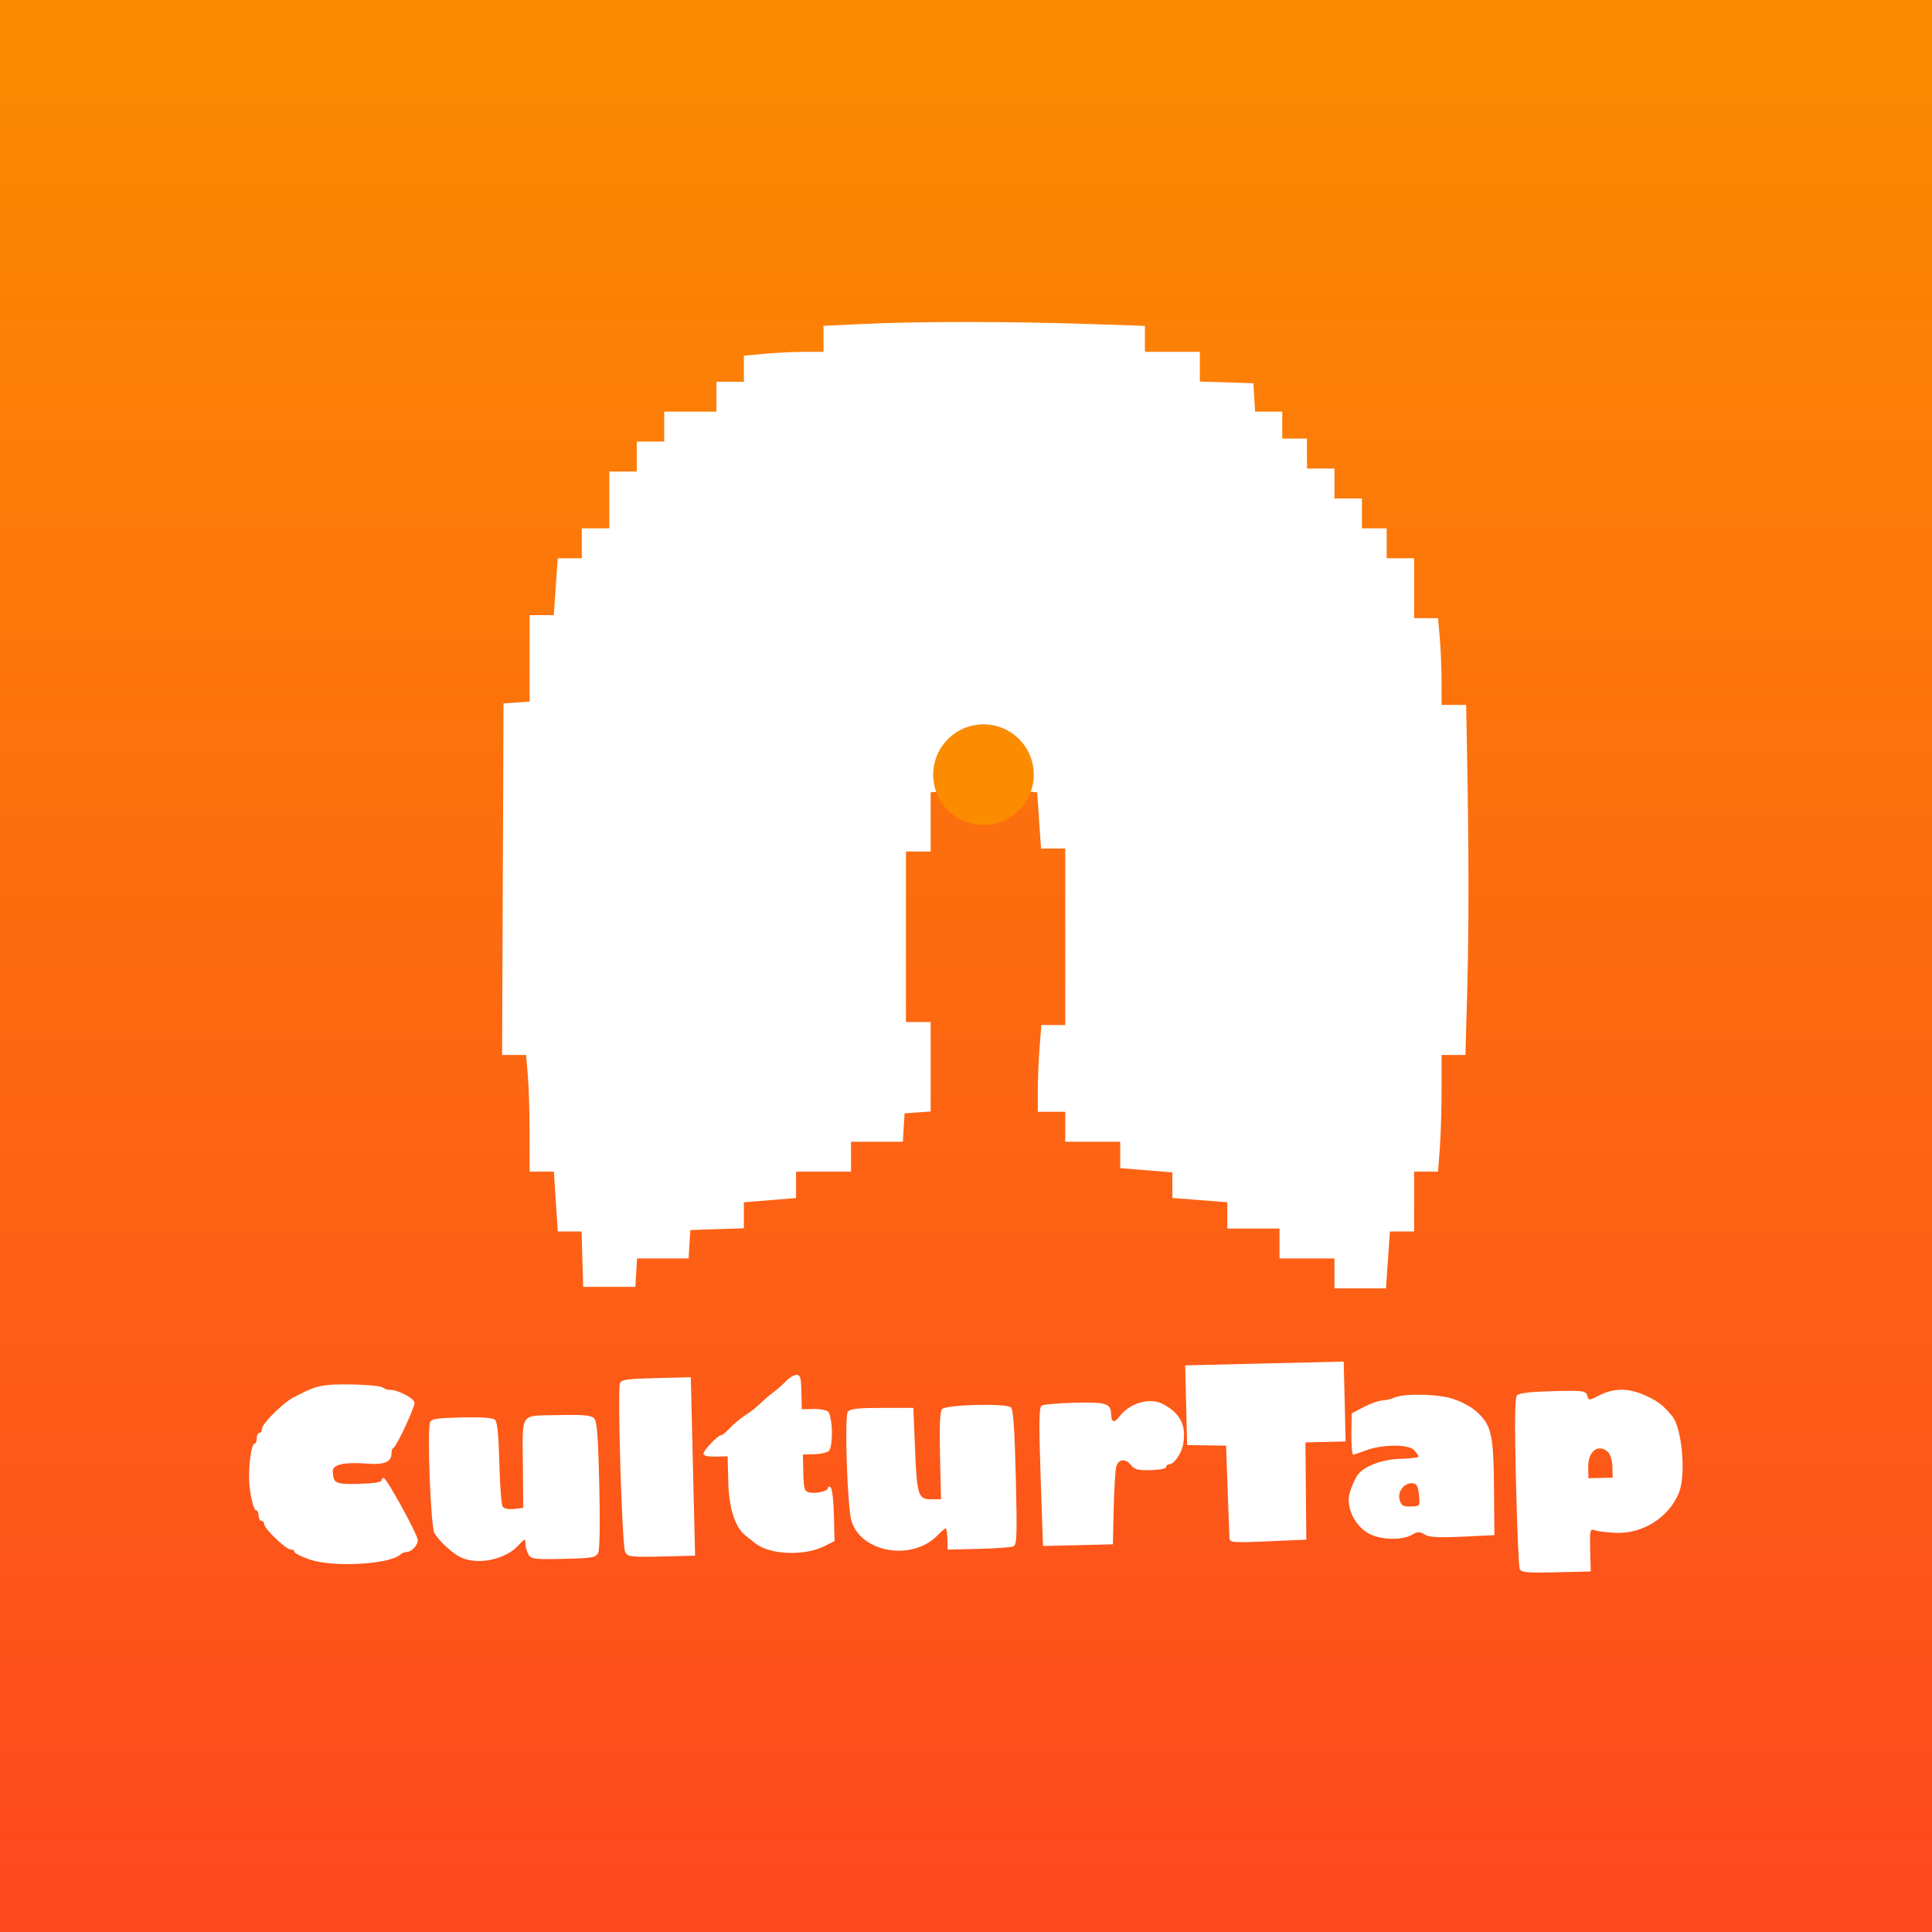
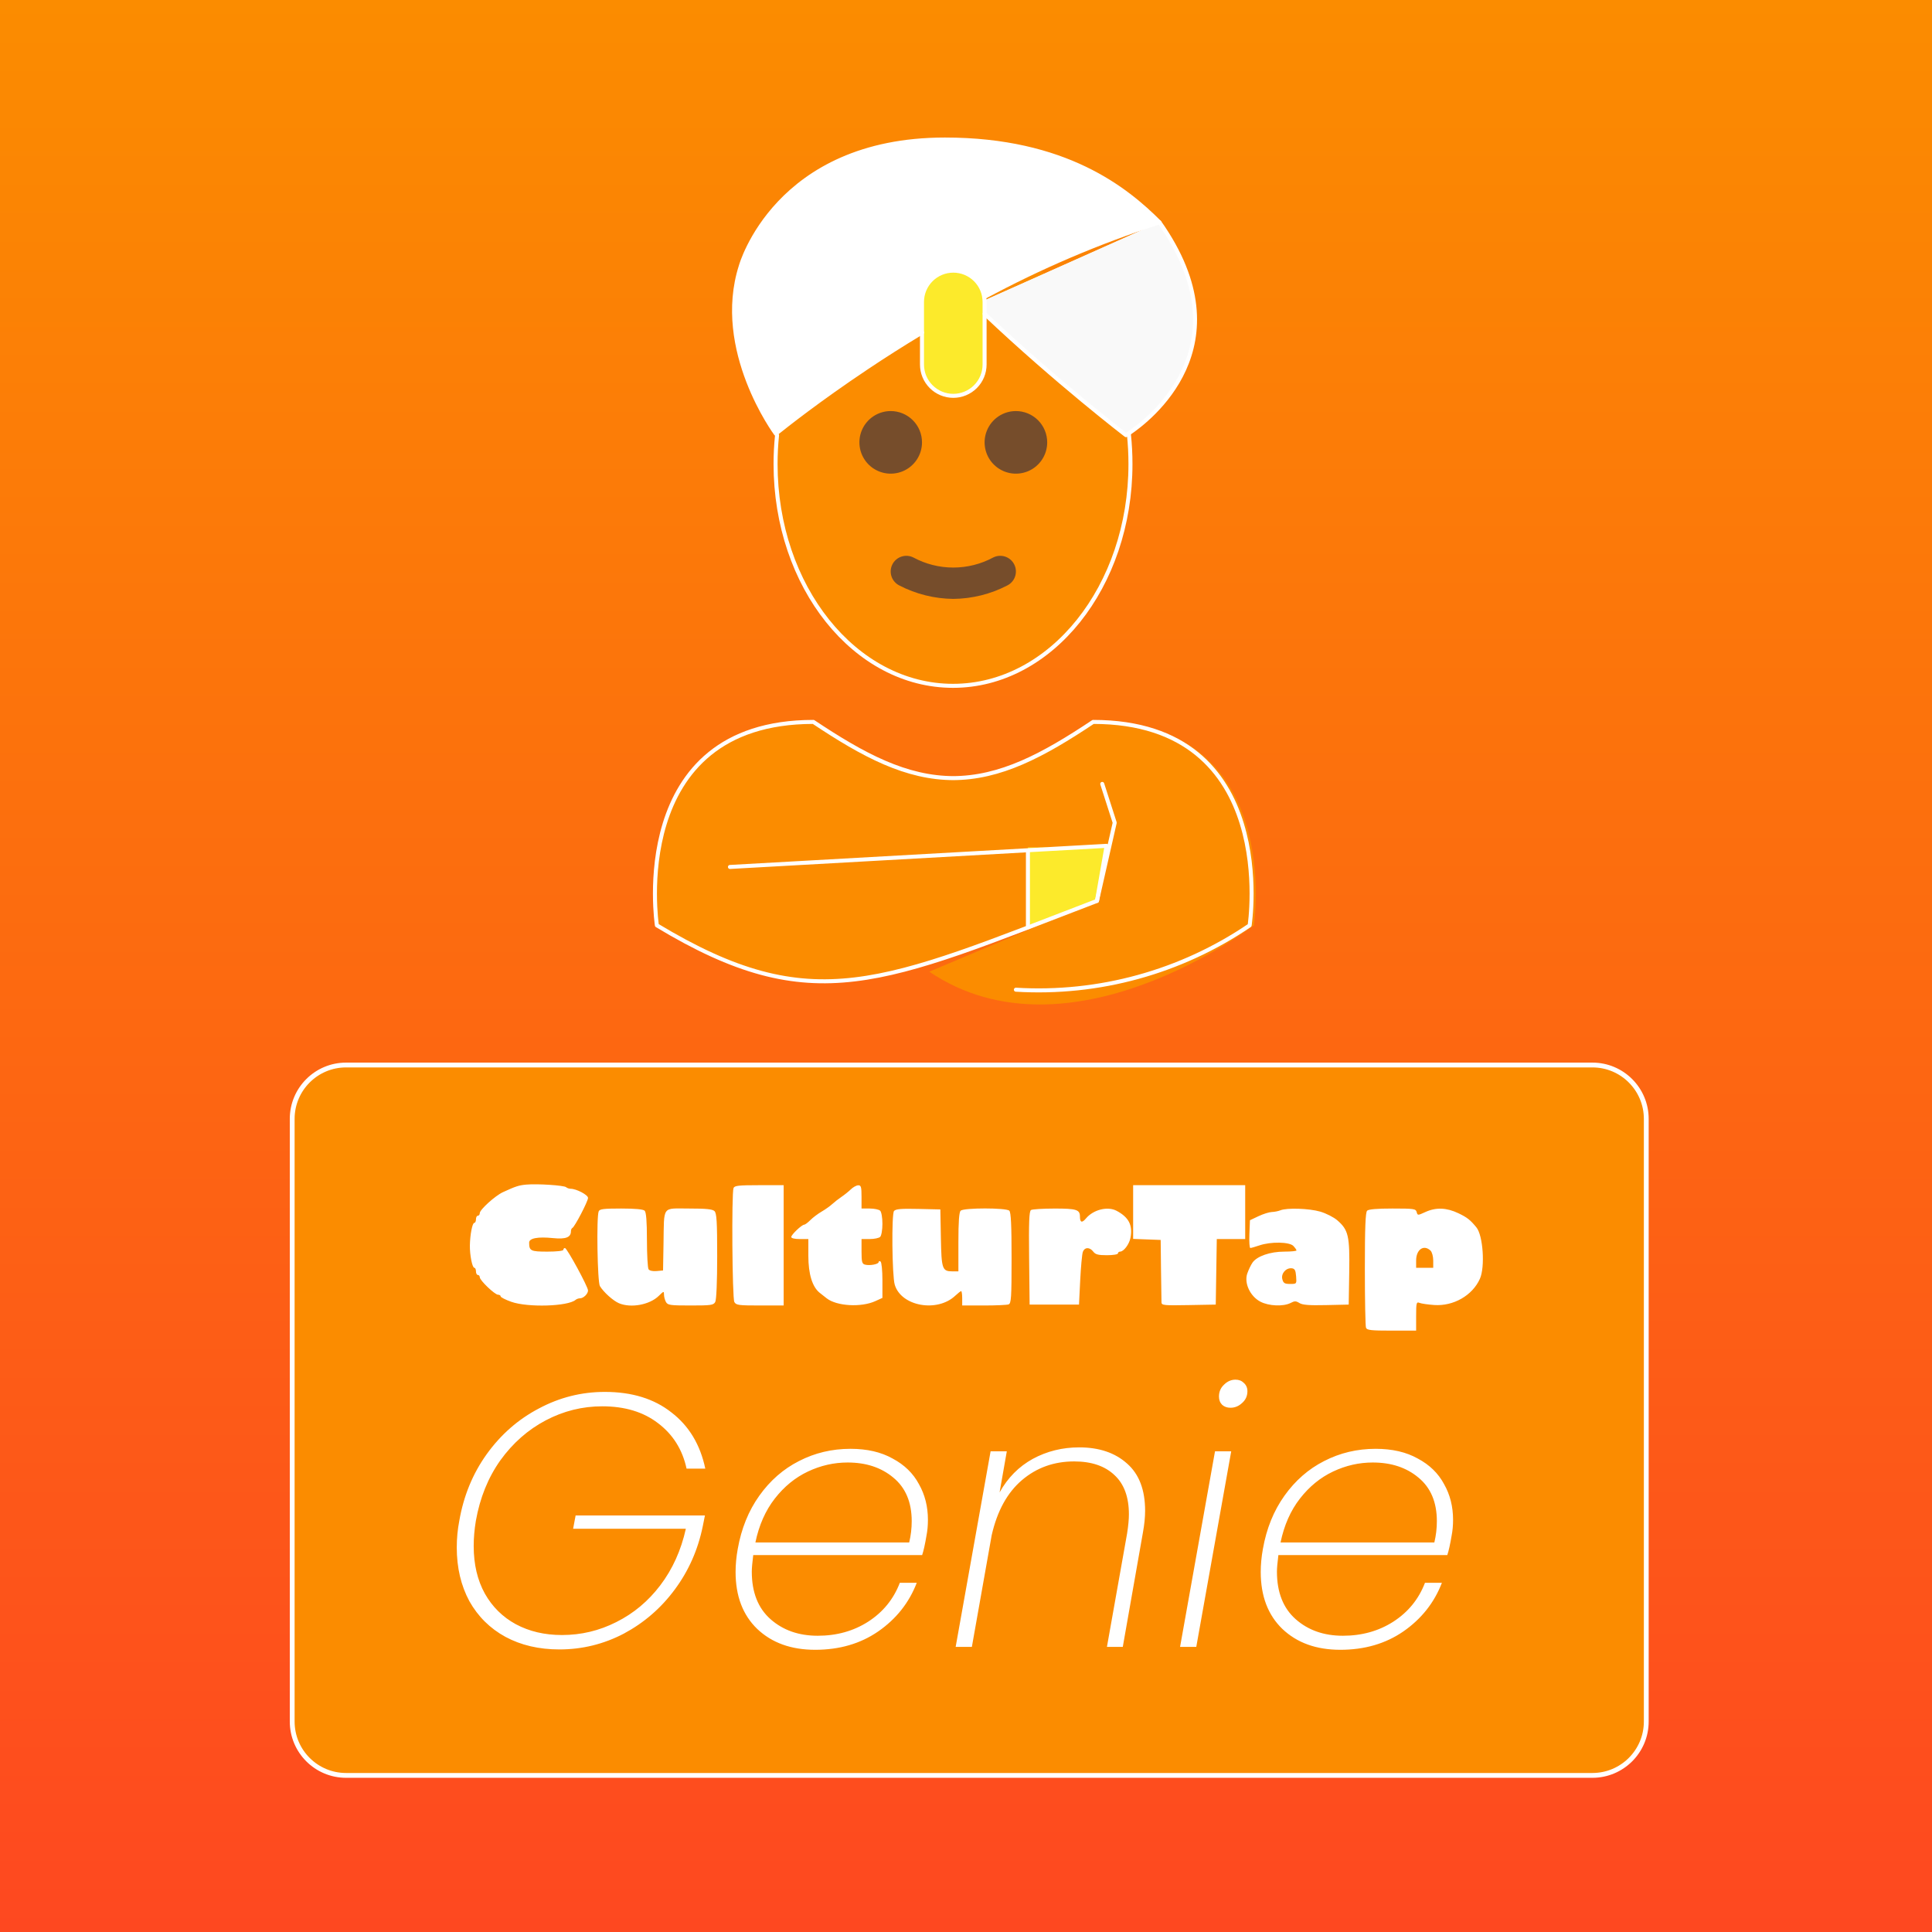
- <svg xmlns="http://www.w3.org/2000/svg" width="102" height="102" viewBox="0 0 102 102" fill="none">
-   <rect width="102" height="102" fill="url(#paint0_linear_1_5)" />
-   <rect width="102" height="102" fill="url(#paint1_linear_1_5)" />
-   <rect width="102" height="102" fill="url(#paint2_linear_1_5)" />
-   <rect width="102" height="102" fill="url(#paint3_linear_1_5)" />
-   <path fill-rule="evenodd" clip-rule="evenodd" d="M77.45 39.545L77.406 37.215H76.757H76.108L76.107 35.991C76.107 35.318 76.065 34.287 76.014 33.7L75.921 32.634H75.29H74.658V31.054V29.475H73.933H73.208V28.685V27.895H72.555H71.903V27.105V26.315H71.178H70.453V25.526V24.736H69.727H69.002V23.946V23.156H68.35H67.697V22.445V21.734H66.98H66.263L66.219 20.984L66.174 20.234L64.76 20.188L63.346 20.143V19.359V18.575H61.896H60.446V17.889V17.204L57.292 17.1C53.258 16.967 48.48 16.967 45.677 17.099L43.478 17.203V17.889V18.575H42.485C41.939 18.575 40.992 18.621 40.382 18.677L39.273 18.779V19.467V20.155H38.548H37.822V20.944V21.734H36.445H35.067V22.524V23.314H34.342H33.617V24.104V24.894H32.892H32.167V26.394V27.895H31.442H30.716V28.685V29.475H30.081H29.446L29.342 30.975L29.239 32.476H28.6H27.961V34.758L27.961 37.04L27.272 37.088L26.583 37.136L26.546 46.417L26.508 55.697H27.141H27.774L27.866 56.764C27.917 57.35 27.959 58.736 27.96 59.844L27.961 61.858H28.602H29.243L29.346 63.438L29.449 65.017H30.077H30.706L30.747 66.479L30.789 67.94H32.167H33.544L33.589 67.19L33.633 66.439H34.995H36.356L36.401 65.689L36.445 64.939L37.859 64.893L39.273 64.848V64.162V63.475L40.65 63.363L42.028 63.25V62.554V61.858H43.478H44.929V61.068V60.279H46.298H47.668L47.712 59.528L47.757 58.778L48.445 58.73L49.134 58.681V56.321V53.96H48.482H47.829V49.458L47.829 44.956H48.482L49.134 44.956V43.393V41.83L50.57 41.718C51.36 41.657 52.625 41.657 53.382 41.719L54.758 41.831L54.86 43.315L54.962 44.798H55.601H56.24L56.24 49.458V54.118H55.609H54.978L54.884 55.326C54.832 55.991 54.79 57.022 54.79 57.617V58.699H55.515H56.24V59.489V60.279H57.691L59.141 60.279V60.975V61.671L60.519 61.783L61.896 61.896V62.571V63.246L63.346 63.359L64.797 63.472V64.166V64.86H66.174H67.552V65.649V66.439H69.002H70.453V67.229V68.019H71.813H73.173L73.277 66.518L73.38 65.017H74.019H74.658V63.438V61.858H75.289H75.921L76.014 60.65C76.066 59.985 76.108 58.599 76.108 57.569L76.108 55.697H76.738H77.367L77.463 52.262C77.553 49.003 77.549 44.73 77.45 39.545Z" fill="white" />
-   <circle cx="51.924" cy="40.897" r="2.655" fill="#FB8C00" />
-   <path fill-rule="evenodd" clip-rule="evenodd" d="M17.248 73.129C16.694 73.195 16.457 73.282 15.517 73.764C14.941 74.06 13.82 75.176 13.827 75.448C13.829 75.559 13.768 75.651 13.69 75.653C13.612 75.655 13.551 75.783 13.555 75.937C13.558 76.092 13.504 76.22 13.434 76.222C13.291 76.225 13.143 77.139 13.149 77.987C13.154 78.734 13.369 79.74 13.523 79.736C13.59 79.735 13.649 79.86 13.653 80.015C13.656 80.169 13.723 80.294 13.801 80.293C13.879 80.291 13.945 80.369 13.947 80.466C13.953 80.71 15.102 81.809 15.344 81.803C15.452 81.8 15.542 81.857 15.544 81.929C15.546 82 15.908 82.183 16.35 82.335C17.594 82.763 20.588 82.595 21.146 82.066C21.219 81.998 21.366 81.939 21.473 81.937C21.732 81.93 22.064 81.573 22.058 81.309C22.051 81.018 20.406 78.023 20.255 78.027C20.189 78.029 20.135 78.093 20.137 78.171C20.139 78.253 19.649 78.323 18.95 78.34C17.704 78.37 17.586 78.312 17.57 77.669C17.562 77.321 18.203 77.177 19.35 77.271C20.298 77.349 20.681 77.183 20.67 76.702C20.667 76.587 20.712 76.471 20.77 76.444C20.937 76.365 21.89 74.327 21.884 74.061C21.878 73.825 20.998 73.367 20.57 73.377C20.456 73.38 20.301 73.328 20.225 73.261C20.064 73.12 18.071 73.032 17.248 73.129ZM32.732 73.026C32.588 73.425 32.843 81.661 33.007 81.95C33.147 82.193 33.326 82.214 34.929 82.176L36.697 82.133L36.584 77.423L36.471 72.713L34.642 72.757C33.105 72.794 32.8 72.837 32.732 73.026ZM41.497 72.917C41.336 73.091 41.028 73.363 40.812 73.523C40.596 73.683 40.291 73.945 40.133 74.106C39.975 74.267 39.625 74.54 39.355 74.714C39.085 74.888 38.714 75.195 38.531 75.398C38.347 75.601 38.144 75.768 38.079 75.769C37.897 75.774 37.131 76.576 37.136 76.757C37.138 76.853 37.394 76.911 37.778 76.902L38.416 76.887L38.448 78.211C38.482 79.624 38.802 80.627 39.361 81.072C39.511 81.191 39.753 81.382 39.899 81.496C40.664 82.091 42.485 82.157 43.533 81.627L44.059 81.361L44.026 79.98C44.007 79.21 43.929 78.561 43.849 78.515C43.77 78.469 43.706 78.491 43.708 78.564C43.712 78.729 43.068 78.875 42.706 78.79C42.472 78.736 42.431 78.592 42.411 77.759L42.388 76.791L42.998 76.776C43.333 76.769 43.683 76.684 43.774 76.589C43.867 76.492 43.931 76.038 43.92 75.559C43.908 75.079 43.822 74.628 43.725 74.536C43.629 74.446 43.276 74.378 42.94 74.386L42.33 74.401L42.309 73.487C42.29 72.707 42.25 72.575 42.038 72.588C41.902 72.596 41.658 72.744 41.497 72.917ZM62.622 74.188L62.673 76.291L63.702 76.308L64.731 76.324L64.812 78.643C64.857 79.919 64.9 81.075 64.909 81.212C64.925 81.441 65.093 81.455 66.947 81.374L68.967 81.287L68.944 78.72L68.921 76.153L69.982 76.127L71.042 76.102L70.992 73.993L70.941 71.884L66.756 71.985L62.572 72.085L62.622 74.188ZM22.704 75.096C22.542 75.548 22.743 80.63 22.936 80.945C23.226 81.418 23.954 82.071 24.394 82.253C25.294 82.627 26.691 82.321 27.352 81.605C27.713 81.215 27.733 81.209 27.74 81.499C27.744 81.667 27.816 81.925 27.901 82.073C28.039 82.315 28.218 82.337 29.746 82.3C31.274 82.264 31.452 82.233 31.579 81.984C31.664 81.817 31.688 80.407 31.639 78.385C31.574 75.693 31.52 75.025 31.352 74.866C31.195 74.718 30.727 74.68 29.435 74.711C27.399 74.76 27.584 74.479 27.607 77.499L27.623 79.608L27.143 79.665C26.854 79.7 26.613 79.65 26.539 79.539C26.471 79.439 26.391 78.404 26.362 77.24C26.326 75.784 26.255 75.073 26.135 74.959C26.02 74.851 25.419 74.808 24.373 74.833C23.056 74.865 22.771 74.909 22.704 75.096ZM44.761 74.536C44.575 74.769 44.736 79.597 44.954 80.304C45.471 81.985 48.177 82.431 49.502 81.053C49.693 80.854 49.884 80.691 49.927 80.69C49.969 80.689 50.01 80.941 50.018 81.25L50.031 81.812L51.651 81.773C52.542 81.752 53.371 81.694 53.493 81.644C53.688 81.564 53.705 81.111 53.63 78.011C53.568 75.444 53.497 74.424 53.371 74.304C53.13 74.077 49.968 74.153 49.739 74.392C49.624 74.512 49.59 75.261 49.628 76.856L49.683 79.148L49.248 79.158C48.476 79.177 48.414 79.004 48.312 76.557L48.219 74.33L46.572 74.33C45.278 74.33 44.89 74.374 44.761 74.536ZM54.991 74.214C54.854 74.305 54.843 75.154 54.94 77.976L55.065 81.621L56.91 81.577L58.754 81.532L58.797 79.632C58.821 78.587 58.885 77.588 58.938 77.413C59.058 77.018 59.437 76.992 59.718 77.359C59.887 77.581 60.092 77.632 60.749 77.616C61.201 77.605 61.567 77.533 61.565 77.455C61.563 77.378 61.634 77.313 61.722 77.311C61.99 77.304 62.388 76.725 62.471 76.22C62.634 75.229 62.31 74.605 61.38 74.119C60.704 73.765 59.641 74.072 59.11 74.775C58.825 75.153 58.67 75.109 58.659 74.646C58.646 74.094 58.386 74.015 56.736 74.057C55.873 74.079 55.089 74.149 54.991 74.214ZM73.612 73.789C73.458 73.859 73.172 73.926 72.977 73.937C72.782 73.948 72.339 74.106 71.992 74.288L71.362 74.62L71.346 75.709C71.338 76.308 71.382 76.796 71.443 76.794C71.505 76.791 71.809 76.691 72.118 76.573C72.958 76.25 74.349 76.239 74.65 76.554C74.783 76.692 74.892 76.848 74.894 76.9C74.895 76.951 74.486 77.004 73.986 77.016C72.93 77.041 71.95 77.424 71.632 77.935C71.516 78.121 71.35 78.508 71.263 78.796C71.034 79.546 71.514 80.568 72.287 80.974C72.923 81.309 74.026 81.332 74.56 81.022C74.851 80.853 74.951 80.852 75.216 81.016C75.453 81.161 75.941 81.189 77.213 81.128L78.897 81.048L78.875 78.521C78.85 75.668 78.737 75.204 77.885 74.467C77.614 74.233 77.033 73.941 76.594 73.819C75.76 73.586 74.096 73.569 73.612 73.789ZM80.096 73.661C79.974 73.788 79.958 74.997 80.035 78.223C80.093 80.638 80.182 82.712 80.232 82.833C80.309 83.018 80.616 83.046 82.153 83.009L83.982 82.965L83.954 81.826C83.929 80.793 83.95 80.695 84.177 80.786C84.315 80.841 84.812 80.904 85.281 80.927C86.724 80.997 88.121 80.111 88.647 78.791C89.02 77.855 88.801 75.395 88.289 74.773C87.813 74.194 87.58 74.011 86.921 73.7C86.022 73.275 85.232 73.264 84.446 73.664C83.881 73.951 83.877 73.951 83.798 73.679C83.725 73.426 83.587 73.409 81.99 73.447C80.835 73.475 80.207 73.546 80.096 73.661ZM84.905 76.673C85.019 76.781 85.118 77.126 85.126 77.441L85.14 78.014L84.501 78.029L83.863 78.044L83.85 77.476C83.829 76.612 84.389 76.186 84.905 76.673ZM74.915 78.928C74.973 79.523 74.972 79.524 74.484 79.536C74.074 79.546 73.978 79.488 73.892 79.182C73.77 78.744 74.137 78.273 74.573 78.308C74.8 78.327 74.869 78.452 74.915 78.928Z" fill="white" />
+ <svg xmlns="http://www.w3.org/2000/svg" width="401" height="401" viewBox="0 0 401 401" fill="none">
+   <rect width="401" height="401" fill="url(#paint0_linear_1946_178)" />
+   <rect width="401" height="401" fill="url(#paint1_linear_1946_178)" />
+   <rect width="401" height="401" fill="url(#paint2_linear_1946_178)" />
+   <rect width="401" height="401" fill="url(#paint3_linear_1946_178)" />
+   <path d="M228.786 162.705L231.374 170.761L227.691 186.986L210.862 205.416C228.068 206.457 245.133 201.758 259.381 192.056C259.381 192.056 265.877 149.829 226.898 149.829C216.53 156.741 207.649 161.52 197.664 161.5H198.07C188.085 161.52 179.204 156.741 168.836 149.829C129.857 149.829 136.353 192.056 136.353 192.056C168.764 211.614 183.024 204.101 227.691 186.986L229.695 175.549L151.516 179.934L168.764 176.984" fill="#FB8C00" />
+   <path d="M259.328 192.058C259.328 192.058 265.825 149.831 226.846 149.831C216.477 156.743 207.593 161.518 197.611 161.499H198.017C188.032 161.518 179.152 156.743 168.783 149.831C129.804 149.831 136.301 192.058 136.301 192.058" fill="#FB8C00" />
+   <path d="M227.764 149.831C219.325 156.279 209.289 160.308 198.734 161.486C241.163 162.827 241.163 179.069 243.638 192.062H260.247C260.247 192.062 266.743 149.831 227.764 149.831Z" fill="#FB8C00" />
+   <path d="M260.24 192.058C260.24 192.058 222.053 221.376 192.881 201.682L227.683 186.984L231.366 170.759C231.366 170.759 260.522 162.755 260.24 192.058Z" fill="#FB8C00" />
+   <path d="M197.863 142.274C218.205 142.274 234.695 121.663 234.695 96.237C234.695 70.811 218.205 50.199 197.863 50.199C177.521 50.199 161.031 70.811 161.031 96.237C161.031 121.663 177.521 142.274 197.863 142.274Z" fill="#FB8C00" />
+   <path d="M240.651 46.128C197.868 59.501 161.036 90.041 161.036 90.041C161.036 90.041 148.173 72.695 153.77 55.197C153.77 55.197 161.036 28.961 196.114 28.961C221.136 28.961 233.781 39.258 240.651 46.128C260.618 74.469 233.716 90.317 233.716 90.317C222.812 81.822 212.345 72.78 202.354 63.227" fill="white" />
+   <path d="M240.65 46.129C260.614 74.47 233.715 90.318 233.715 90.318C222.811 81.823 212.344 72.781 202.354 63.228" fill="#F9F9F9" />
+   <path d="M197.868 82.159C196.145 82.159 194.492 81.474 193.274 80.256C192.056 79.038 191.371 77.385 191.371 75.662V62.669C191.371 60.946 192.056 59.294 193.274 58.076C194.492 56.857 196.145 56.173 197.868 56.173C199.591 56.173 201.243 56.857 202.461 58.076C203.68 59.294 204.364 60.946 204.364 62.669V75.662C204.364 77.385 203.68 79.038 202.461 80.256C201.243 81.474 199.591 82.159 197.868 82.159ZM227.69 186.986L213.359 192.934V175.897H229.694L227.69 186.986Z" fill="#FCEA2B" />
+   <path d="M210.855 205.419C228.06 206.461 245.123 201.764 259.371 192.065C259.371 192.065 265.868 149.838 226.889 149.838C216.52 156.75 207.639 161.525 197.654 161.506H198.06C188.075 161.525 179.194 156.75 168.826 149.838C129.847 149.838 136.344 192.065 136.344 192.065C168.755 211.62 183.014 204.11 227.681 186.991L229.685 175.558L151.506 179.943" stroke="white" stroke-width="0.833" stroke-linecap="round" stroke-linejoin="round" />
+   <path d="M228.776 162.706L231.365 170.762L227.682 186.987" stroke="white" stroke-width="0.833" stroke-linecap="round" stroke-linejoin="round" />
+   <path d="M217.354 91.816C217.354 93.101 216.973 94.357 216.259 95.425C215.545 96.493 214.531 97.326 213.344 97.818C212.157 98.309 210.85 98.438 209.59 98.188C208.33 97.937 207.172 97.318 206.264 96.41C205.355 95.501 204.737 94.343 204.486 93.083C204.235 91.823 204.364 90.517 204.856 89.33C205.347 88.143 206.18 87.128 207.248 86.414C208.317 85.7 209.573 85.319 210.858 85.319C212.581 85.319 214.233 86.004 215.451 87.222C216.67 88.44 217.354 90.093 217.354 91.816ZM191.368 91.816C191.368 93.101 190.987 94.357 190.273 95.425C189.559 96.493 188.545 97.326 187.358 97.818C186.171 98.309 184.864 98.438 183.604 98.188C182.344 97.937 181.186 97.318 180.278 96.41C179.369 95.501 178.751 94.343 178.5 93.083C178.249 91.823 178.378 90.517 178.87 89.33C179.361 88.143 180.194 87.128 181.262 86.414C182.331 85.7 183.587 85.319 184.872 85.319C186.594 85.319 188.247 86.004 189.465 87.222C190.684 88.44 191.368 90.093 191.368 91.816ZM197.865 124.305C193.964 124.267 190.128 123.313 186.665 121.518C185.894 121.132 185.308 120.457 185.036 119.639C184.763 118.821 184.827 117.929 185.213 117.159C185.598 116.388 186.274 115.802 187.091 115.53C187.909 115.258 188.801 115.321 189.572 115.707C192.119 117.081 194.968 117.8 197.863 117.8C200.757 117.8 203.606 117.081 206.154 115.707C206.925 115.321 207.818 115.258 208.636 115.53C209.453 115.803 210.129 116.389 210.515 117.16C210.9 117.931 210.964 118.824 210.691 119.642C210.419 120.46 209.832 121.136 209.061 121.521C205.599 123.314 201.763 124.268 197.865 124.305Z" fill="#2E2C43" fill-opacity="0.65" />
+   <path d="M191.38 69.012C187.223 71.513 183.357 73.982 179.914 76.288C169.747 83.077 162.991 88.469 161.399 89.736C161.172 89.931 161.042 90.028 161.042 90.028C161.042 90.028 148.179 72.682 153.766 55.207C153.766 55.207 161.042 28.961 196.123 28.961C221.134 28.961 233.77 39.258 240.656 46.144C258.782 71.838 238.318 87.235 234.355 89.898C233.933 90.191 233.705 90.32 233.705 90.32C233.705 90.32 219.38 79.341 204.374 65.147" stroke="white" stroke-width="0.833" stroke-linecap="round" stroke-linejoin="round" />
+   <path d="M204.268 61.672C215.893 55.394 228.071 50.196 240.648 46.145" stroke="white" stroke-width="0.833" stroke-linecap="round" stroke-linejoin="round" />
+   <path d="M213.353 176.849V192.271M161.283 90.328C161.077 92.316 160.974 94.313 160.975 96.311C160.975 121.739 177.466 142.349 197.807 142.349C218.147 142.349 234.635 121.739 234.635 96.311C234.637 94.25 234.528 92.19 234.31 90.14M197.862 82.159C196.139 82.159 194.486 81.474 193.268 80.256C192.05 79.038 191.365 77.385 191.365 75.662V62.669C191.365 60.946 192.05 59.294 193.268 58.076C194.486 56.857 196.139 56.173 197.862 56.173C199.585 56.173 201.237 56.857 202.455 58.076C203.674 59.294 204.358 60.946 204.358 62.669V75.662C204.358 77.385 203.674 79.038 202.455 80.256C201.237 81.474 199.585 82.159 197.862 82.159Z" stroke="white" stroke-width="0.833" stroke-linecap="round" stroke-linejoin="round" />
+   <rect x="60.648" y="221.051" width="281.046" height="147.445" rx="11.181" fill="#FB8C00" stroke="white" />
+   <path d="M95.328 315.663C96.225 310.48 98.119 305.87 101.01 301.833C103.95 297.746 107.564 294.581 111.85 292.338C116.136 290.046 120.696 288.899 125.531 288.899C131.162 288.899 135.772 290.32 139.361 293.161C142.999 295.952 145.341 299.839 146.388 304.823H142.501C141.653 300.886 139.685 297.746 136.595 295.403C133.555 293.061 129.692 291.89 125.007 291.89C120.871 291.89 116.958 292.862 113.27 294.805C109.582 296.749 106.442 299.515 103.851 303.103C101.309 306.692 99.614 310.878 98.767 315.663C98.468 317.457 98.319 319.201 98.319 320.896C98.319 324.684 99.091 327.973 100.636 330.764C102.181 333.505 104.324 335.623 107.065 337.118C109.856 338.614 113.046 339.361 116.634 339.361C120.621 339.361 124.384 338.464 127.923 336.67C131.511 334.876 134.551 332.334 137.043 329.045C139.585 325.705 141.354 321.793 142.351 317.308H118.952L119.475 314.541H146.313L145.865 316.784C144.868 321.668 142.924 326.054 140.034 329.942C137.193 333.779 133.679 336.819 129.493 339.062C125.306 341.255 120.846 342.351 116.111 342.351C111.875 342.351 108.137 341.479 104.897 339.735C101.708 337.991 99.216 335.524 97.421 332.334C95.677 329.094 94.805 325.381 94.805 321.195C94.805 319.301 94.979 317.457 95.328 315.663ZM176.524 300.711C179.962 300.711 182.878 301.384 185.27 302.73C187.712 304.026 189.531 305.795 190.728 308.038C191.974 310.23 192.597 312.697 192.597 315.439C192.597 316.635 192.497 317.731 192.298 318.728C191.999 320.522 191.699 321.868 191.4 322.765H156.339C156.14 324.36 156.04 325.506 156.04 326.204C156.04 330.49 157.336 333.779 159.927 336.072C162.519 338.364 165.783 339.511 169.721 339.511C173.658 339.511 177.147 338.539 180.187 336.595C183.277 334.602 185.47 331.91 186.765 328.521H190.279C188.684 332.658 186.018 336.022 182.28 338.614C178.592 341.155 174.231 342.426 169.197 342.426C164.213 342.426 160.201 340.981 157.161 338.09C154.171 335.2 152.676 331.262 152.676 326.278C152.676 324.733 152.825 323.139 153.124 321.494C153.872 317.258 155.367 313.57 157.61 310.43C159.853 307.29 162.594 304.898 165.833 303.253C169.123 301.558 172.686 300.711 176.524 300.711ZM188.709 320.148C189.058 318.703 189.232 317.233 189.232 315.738C189.232 311.8 187.962 308.785 185.42 306.692C182.928 304.599 179.763 303.552 175.926 303.552C173.085 303.552 170.344 304.175 167.702 305.421C165.061 306.667 162.768 308.536 160.824 311.028C158.881 313.52 157.535 316.56 156.788 320.148H188.709ZM223.995 300.412C228.132 300.412 231.446 301.534 233.938 303.776C236.43 305.969 237.676 309.234 237.676 313.57C237.676 314.915 237.526 316.41 237.227 318.055L233.041 341.828H229.751L233.938 318.279C234.187 316.685 234.312 315.364 234.312 314.317C234.312 310.729 233.315 308.013 231.321 306.169C229.328 304.275 226.537 303.328 222.948 303.328C218.762 303.328 215.149 304.624 212.108 307.215C209.068 309.807 206.975 313.619 205.829 318.653L201.717 341.828H198.353L205.604 301.235H208.969L207.473 309.757C209.168 306.717 211.461 304.399 214.351 302.804C217.292 301.21 220.506 300.412 223.995 300.412ZM255.397 292.189C254.699 292.189 254.126 291.989 253.677 291.591C253.229 291.142 253.005 290.569 253.005 289.871C253.005 288.875 253.353 288.052 254.051 287.404C254.749 286.707 255.546 286.358 256.443 286.358C257.141 286.358 257.714 286.582 258.163 287.031C258.661 287.479 258.91 288.052 258.91 288.75C258.91 289.747 258.537 290.569 257.789 291.217C257.091 291.865 256.294 292.189 255.397 292.189ZM255.546 301.235L248.295 341.828H244.931L252.182 301.235H255.546ZM285.521 300.711C288.96 300.711 291.876 301.384 294.268 302.73C296.71 304.026 298.529 305.795 299.725 308.038C300.971 310.23 301.594 312.697 301.594 315.439C301.594 316.635 301.495 317.731 301.295 318.728C300.996 320.522 300.697 321.868 300.398 322.765H265.337C265.137 324.36 265.038 325.506 265.038 326.204C265.038 330.49 266.333 333.779 268.925 336.072C271.517 338.364 274.781 339.511 278.718 339.511C282.656 339.511 286.144 338.539 289.184 336.595C292.274 334.602 294.467 331.91 295.763 328.521H299.277C297.682 332.658 295.016 336.022 291.278 338.614C287.59 341.155 283.229 342.426 278.195 342.426C273.211 342.426 269.199 340.981 266.159 338.09C263.169 335.2 261.674 331.262 261.674 326.278C261.674 324.733 261.823 323.139 262.122 321.494C262.87 317.258 264.365 313.57 266.608 310.43C268.85 307.29 271.591 304.898 274.831 303.253C278.12 301.558 281.684 300.711 285.521 300.711ZM297.707 320.148C298.056 318.703 298.23 317.233 298.23 315.738C298.23 311.8 296.959 308.785 294.418 306.692C291.926 304.599 288.761 303.552 284.923 303.552C282.082 303.552 279.341 304.175 276.7 305.421C274.058 306.667 271.766 308.536 269.822 311.028C267.878 313.52 266.533 316.56 265.785 320.148H297.707Z" fill="white" />
+   <path fill-rule="evenodd" clip-rule="evenodd" d="M109.238 245.871C107.695 246.01 107.03 246.225 104.388 247.443C102.768 248.189 99.579 251.075 99.579 251.795C99.579 252.088 99.402 252.329 99.185 252.329C98.968 252.329 98.791 252.664 98.791 253.074C98.791 253.484 98.632 253.819 98.438 253.819C98.04 253.819 97.569 256.233 97.527 258.478C97.491 260.458 98.021 263.137 98.449 263.137C98.637 263.137 98.791 263.472 98.791 263.882C98.791 264.292 98.968 264.628 99.185 264.628C99.402 264.628 99.579 264.839 99.579 265.097C99.579 265.743 102.696 268.727 103.37 268.727C103.67 268.727 103.916 268.883 103.916 269.073C103.916 269.263 104.911 269.771 106.127 270.201C109.554 271.413 117.88 271.159 119.468 269.795C119.674 269.618 120.085 269.473 120.383 269.473C121.102 269.473 122.05 268.548 122.05 267.846C122.05 267.075 117.681 259.037 117.262 259.037C117.077 259.037 116.925 259.205 116.925 259.41C116.925 259.629 115.559 259.783 113.616 259.783C110.154 259.783 109.829 259.623 109.829 257.918C109.829 256.994 111.618 256.656 114.799 256.978C117.425 257.244 118.502 256.83 118.502 255.554C118.502 255.249 118.635 254.944 118.798 254.875C119.267 254.678 122.05 249.338 122.05 248.635C122.05 248.009 119.638 246.738 118.448 246.738C118.131 246.738 117.702 246.59 117.497 246.409C117.059 246.025 111.529 245.664 109.238 245.871ZM152.25 246.583C151.824 247.631 151.98 269.468 152.418 270.243C152.788 270.896 153.286 270.963 157.74 270.963H162.654V258.478V245.993H157.572C153.301 245.993 152.451 246.087 152.25 246.583ZM176.602 246.854C176.142 247.303 175.268 248.005 174.658 248.415C174.049 248.825 173.183 249.501 172.734 249.916C172.285 250.332 171.294 251.034 170.532 251.477C169.769 251.92 168.718 252.712 168.196 253.237C167.675 253.762 167.099 254.192 166.918 254.192C166.413 254.192 164.231 256.267 164.231 256.748C164.231 257.004 164.938 257.174 166.005 257.174H167.779V260.683C167.779 264.429 168.601 267.107 170.125 268.322C170.533 268.647 171.192 269.168 171.589 269.478C173.674 271.105 178.729 271.396 181.675 270.059L183.153 269.388V265.725C183.153 263.685 182.979 261.961 182.759 261.832C182.542 261.706 182.365 261.76 182.365 261.953C182.365 262.393 180.567 262.737 179.566 262.49C178.922 262.33 178.817 261.946 178.817 259.739V257.174H180.512C181.445 257.174 182.42 256.972 182.68 256.726C182.945 256.476 183.153 255.277 183.153 254.006C183.153 252.735 182.945 251.535 182.68 251.285C182.42 251.039 181.445 250.838 180.512 250.838H178.817V248.415C178.817 246.348 178.716 245.996 178.127 246.016C177.748 246.028 177.061 246.406 176.602 246.854ZM235.19 251.567V257.141L238.048 257.25L240.906 257.36L240.975 263.509C241.013 266.892 241.058 269.957 241.074 270.321C241.101 270.929 241.569 270.975 246.721 270.88L252.339 270.777L252.446 263.975L252.553 257.174H255.501H258.449V251.583V245.993H246.819H235.19V251.567ZM124.26 251.428C123.778 252.615 123.998 266.091 124.514 266.938C125.287 268.209 127.265 269.986 128.474 270.497C130.95 271.544 134.849 270.822 136.734 268.969C137.764 267.957 137.818 267.944 137.818 268.712C137.818 269.157 138.002 269.846 138.227 270.243C138.595 270.893 139.091 270.963 143.338 270.963C147.584 270.963 148.08 270.893 148.449 270.243C148.697 269.804 148.857 266.072 148.857 260.712C148.857 253.574 148.75 251.802 148.293 251.371C147.867 250.968 146.571 250.838 142.979 250.838C137.323 250.838 137.854 250.105 137.717 258.105L137.621 263.696L136.283 263.817C135.478 263.889 134.813 263.741 134.614 263.444C134.431 263.173 134.28 260.426 134.276 257.341C134.273 253.483 134.123 251.593 133.797 251.285C133.486 250.991 131.818 250.838 128.912 250.838C125.252 250.838 124.458 250.939 124.26 251.428ZM185.56 251.35C185.027 251.957 185.152 264.756 185.709 266.645C187.033 271.131 194.52 272.483 198.291 268.917C198.835 268.403 199.377 267.982 199.496 267.982C199.614 267.982 199.711 268.653 199.711 269.473V270.963H204.212C206.687 270.963 208.994 270.862 209.337 270.737C209.883 270.539 209.96 269.339 209.96 261.122C209.96 254.316 209.83 251.609 209.487 251.285C208.835 250.668 200.048 250.668 199.395 251.285C199.066 251.596 198.922 253.579 198.922 257.807V263.882H197.711C195.567 263.882 195.405 263.419 195.286 256.93L195.177 251.024L190.603 250.92C187.009 250.838 185.929 250.93 185.56 251.35ZM213.994 251.149C213.608 251.381 213.518 253.63 213.6 261.113L213.705 270.777H218.83H223.955L224.203 265.746C224.34 262.978 224.583 260.337 224.742 259.876C225.102 258.837 226.156 258.792 226.912 259.783C227.367 260.38 227.932 260.528 229.758 260.528C231.014 260.528 232.036 260.361 232.036 260.155C232.036 259.95 232.237 259.783 232.483 259.783C233.227 259.783 234.37 258.272 234.634 256.939C235.153 254.326 234.294 252.65 231.746 251.304C229.891 250.324 226.917 251.07 225.397 252.898C224.579 253.881 224.152 253.754 224.152 252.527C224.152 251.065 223.436 250.838 218.85 250.844C216.454 250.847 214.269 250.984 213.994 251.149ZM265.742 251.211C265.308 251.387 264.51 251.545 263.968 251.561C263.426 251.577 262.184 251.968 261.208 252.429L259.434 253.268L259.319 256.152C259.256 257.739 259.345 259.035 259.516 259.032C259.688 259.029 260.538 258.784 261.406 258.489C263.759 257.687 267.625 257.749 268.44 258.601C268.799 258.976 269.093 259.395 269.093 259.532C269.093 259.67 267.954 259.783 266.563 259.783C263.63 259.783 260.882 260.734 259.964 262.068C259.63 262.553 259.143 263.568 258.881 264.324C258.196 266.299 259.462 269.036 261.581 270.161C263.323 271.087 266.387 271.219 267.89 270.431C268.709 270.002 268.987 270.007 269.713 270.457C270.361 270.858 271.714 270.962 275.252 270.882L279.934 270.777L280.042 264.083C280.164 256.521 279.88 255.286 277.562 253.279C276.826 252.641 275.233 251.831 274.022 251.479C271.72 250.809 267.1 250.659 265.742 251.211ZM283.758 251.285C283.41 251.614 283.285 254.815 283.285 263.367C283.285 269.766 283.392 275.267 283.524 275.591C283.725 276.087 284.575 276.181 288.846 276.181H293.928V273.16C293.928 270.424 293.993 270.165 294.618 270.419C294.998 270.573 296.373 270.774 297.673 270.864C301.677 271.142 305.617 268.882 307.164 265.421C308.263 262.963 307.82 256.433 306.44 254.751C305.157 253.187 304.521 252.688 302.713 251.822C300.243 250.64 298.049 250.559 295.84 251.568C294.252 252.294 294.239 252.294 294.038 251.568C293.852 250.893 293.472 250.838 289.033 250.838C285.824 250.838 284.074 250.986 283.758 251.285ZM296.913 259.57C297.223 259.862 297.476 260.785 297.476 261.62V263.137H295.702H293.928V261.63C293.928 259.34 295.513 258.246 296.913 259.57ZM269.017 264.907C269.138 266.487 269.134 266.491 267.778 266.491C266.64 266.491 266.377 266.332 266.159 265.515C265.85 264.347 266.9 263.121 268.107 263.243C268.736 263.307 268.92 263.643 269.017 264.907Z" fill="white" />
  <defs>
-     <linearGradient id="paint0_linear_1_5" x1="51" y1="0" x2="51" y2="102" gradientUnits="userSpaceOnUse">
+     <linearGradient id="paint0_linear_1946_178" x1="200.5" y1="0" x2="200.5" y2="401" gradientUnits="userSpaceOnUse">
      <stop stop-color="#FB8C00" />
      <stop offset="1" stop-color="#FE4820" />
    </linearGradient>
-     <linearGradient id="paint1_linear_1_5" x1="51" y1="0" x2="51" y2="102" gradientUnits="userSpaceOnUse">
+     <linearGradient id="paint1_linear_1946_178" x1="200.5" y1="0" x2="200.5" y2="401" gradientUnits="userSpaceOnUse">
      <stop stop-color="#FB8C00" />
      <stop offset="1" stop-color="#FE4820" />
    </linearGradient>
-     <linearGradient id="paint2_linear_1_5" x1="51" y1="0" x2="51" y2="102" gradientUnits="userSpaceOnUse">
+     <linearGradient id="paint2_linear_1946_178" x1="200.5" y1="0" x2="200.5" y2="401" gradientUnits="userSpaceOnUse">
      <stop stop-color="#FB8C00" />
      <stop offset="1" stop-color="#FE4820" />
    </linearGradient>
-     <linearGradient id="paint3_linear_1_5" x1="51" y1="0" x2="51" y2="102" gradientUnits="userSpaceOnUse">
+     <linearGradient id="paint3_linear_1946_178" x1="200.5" y1="0" x2="200.5" y2="401" gradientUnits="userSpaceOnUse">
      <stop stop-color="#FB8C00" />
      <stop offset="1" stop-color="#FE4820" />
    </linearGradient>
  </defs>
</svg>
